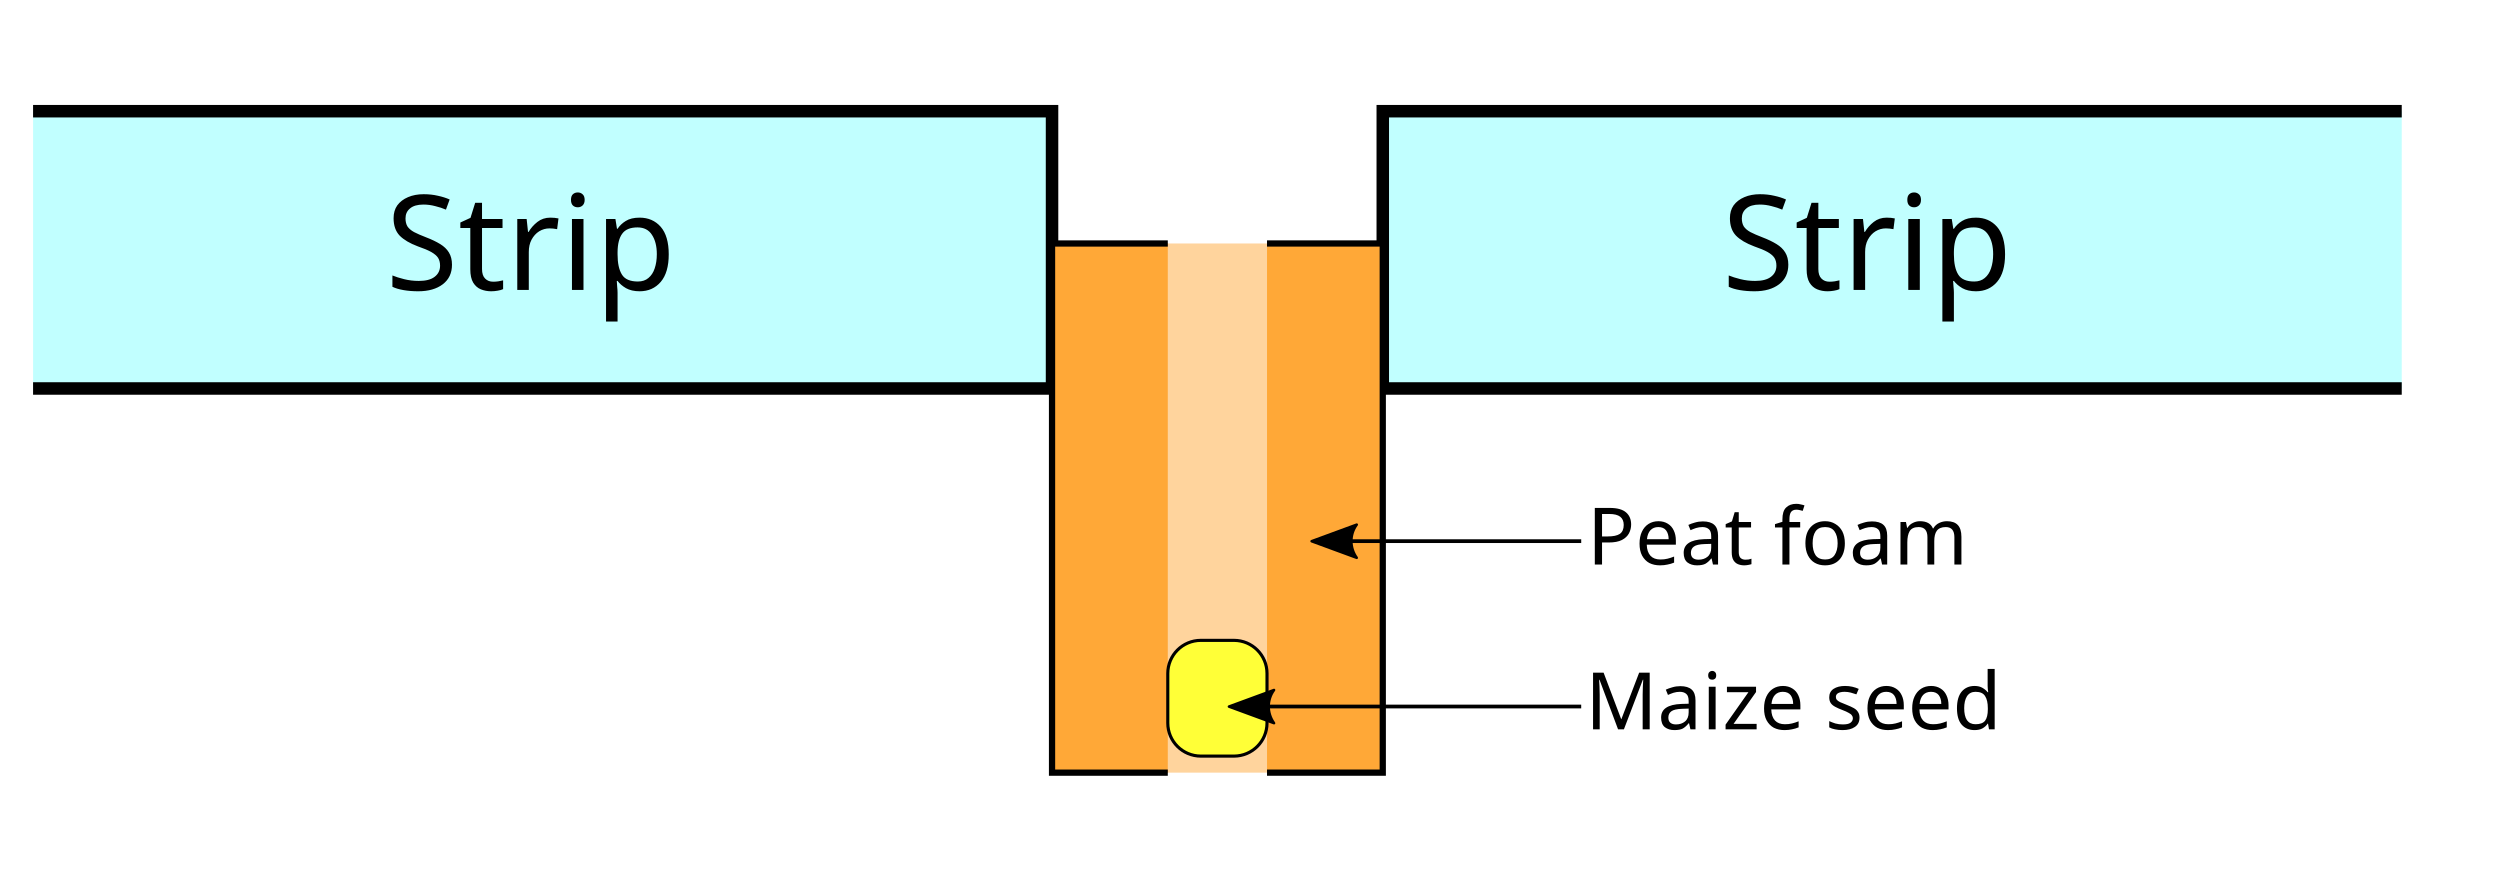
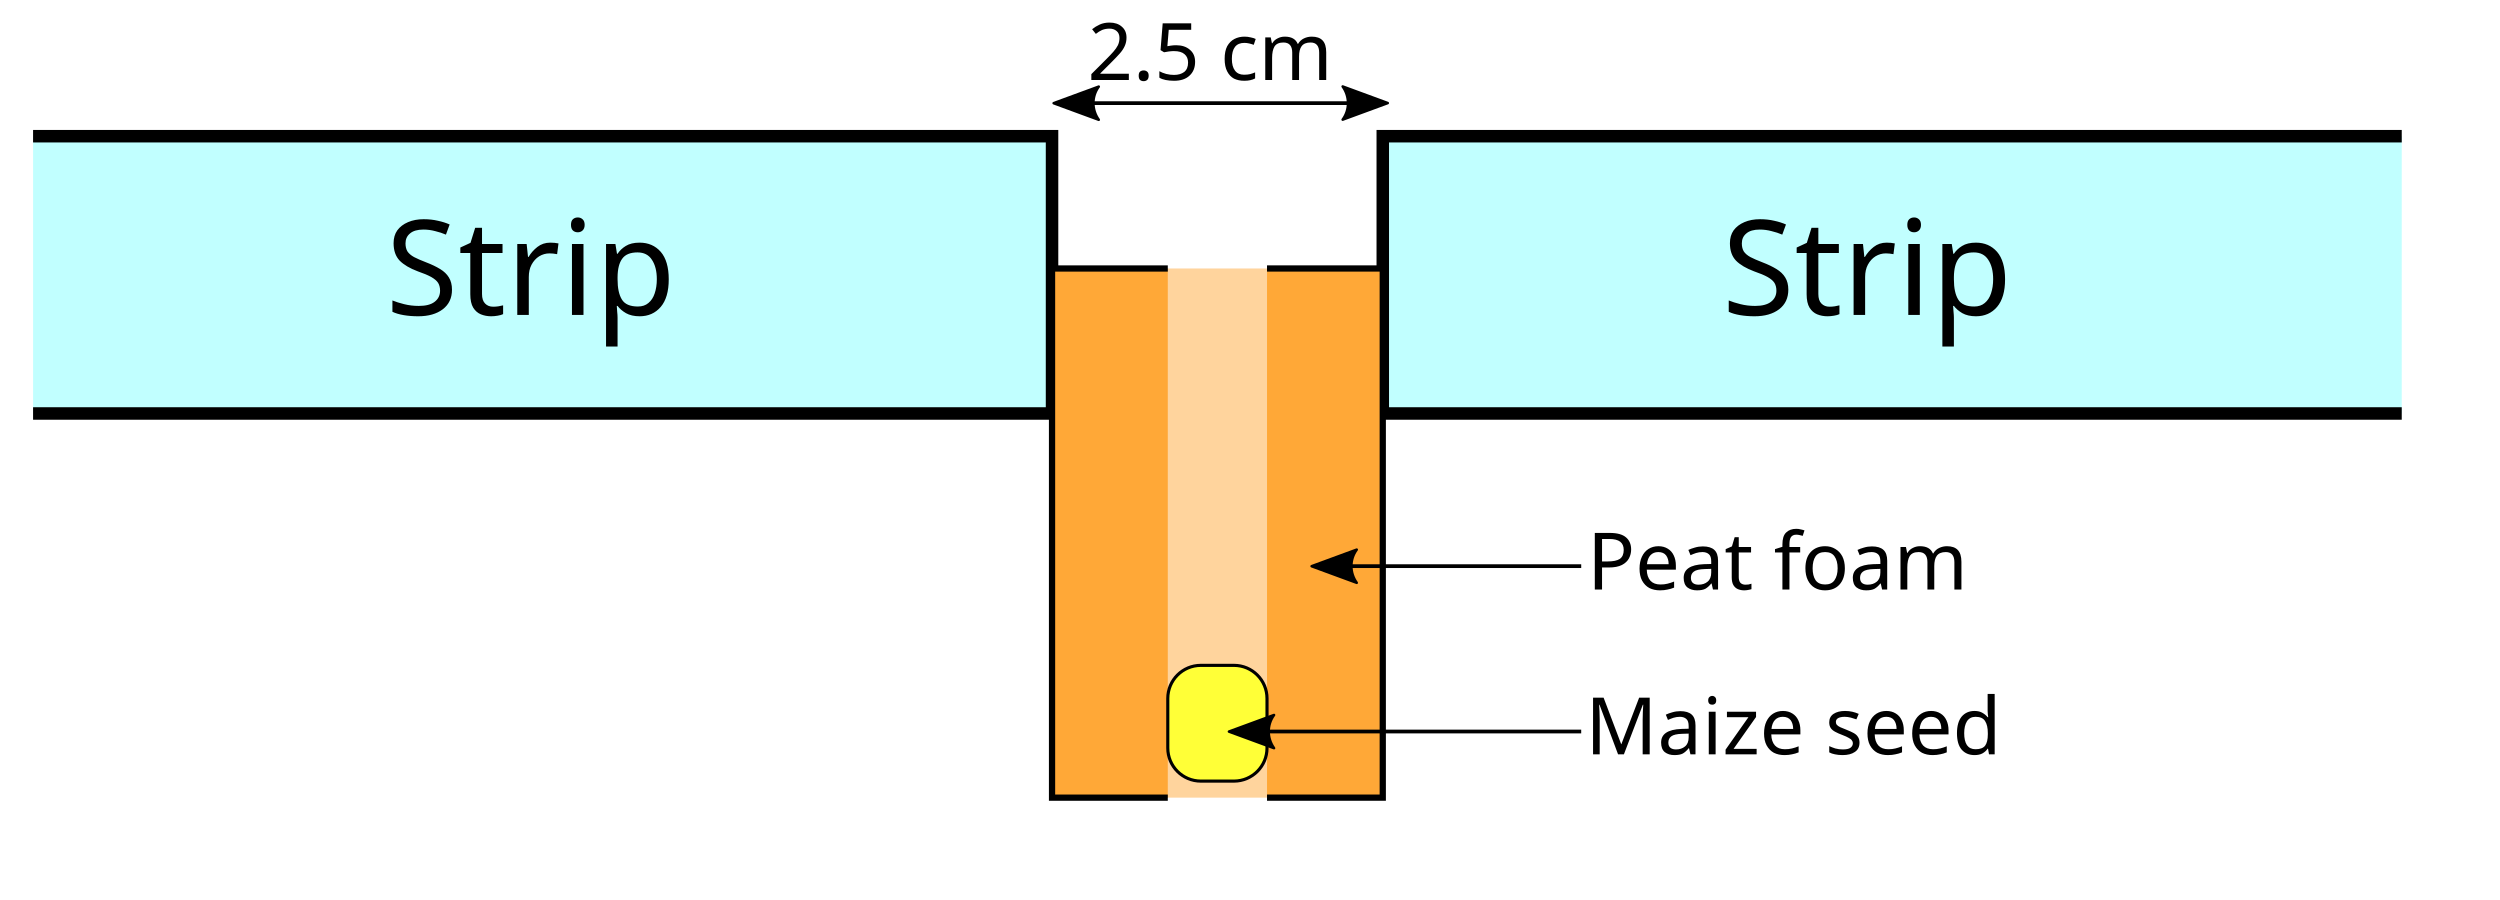
- <svg xmlns="http://www.w3.org/2000/svg" width="200mm" height="70mm" viewBox="0 0 200 70" version="1.1" id="svg8">
+ <svg xmlns="http://www.w3.org/2000/svg" width="200mm" height="72mm" viewBox="0 0 200 72" version="1.1" id="svg8">
  <defs id="defs2">
+     <marker orient="auto" refY="0" refX="0" id="Arrow2Lend" style="overflow:visible">
+       <path id="path1171" style="fill:#000000;fill-opacity:1;fill-rule:evenodd;stroke:#000000;stroke-width:0.625;stroke-linejoin:round;stroke-opacity:1" d="M 8.719,4.034 -2.207,0.016 8.719,-4.002 c -1.745,2.372 -1.735,5.617 -6e-7,8.035 z" transform="matrix(-1.1,0,0,-1.1,-1.1,0)" />
+     </marker>
    <marker orient="auto" refY="0" refX="0" id="Arrow2Lstart" style="overflow:visible">
      <path id="path4731" style="fill:#000000;fill-opacity:1;fill-rule:evenodd;stroke:#000000;stroke-width:0.625;stroke-linejoin:round;stroke-opacity:1" d="M 8.719,4.034 -2.207,0.016 8.719,-4.002 c -1.745,2.372 -1.735,5.617 -6e-7,8.035 z" transform="matrix(1.1,0,0,1.1,1.1,0)" />
    </marker>
    <marker orient="auto" refY="0" refX="0" id="Arrow2Lstart-4" style="overflow:visible">
      <path id="path4731-9" style="fill:#000000;fill-opacity:1;fill-rule:evenodd;stroke:#000000;stroke-width:0.625;stroke-linejoin:round;stroke-opacity:1" d="M 8.719,4.034 -2.207,0.016 8.719,-4.002 c -1.745,2.372 -1.735,5.617 -6e-7,8.035 z" transform="matrix(1.1,0,0,1.1,1.1,0)" />
    </marker>
+     <marker orient="auto" refY="0" refX="0" id="Arrow2Lstart-9" style="overflow:visible">
+       <path id="path4731-4" style="fill:#000000;fill-opacity:1;fill-rule:evenodd;stroke:#000000;stroke-width:0.625;stroke-linejoin:round;stroke-opacity:1" d="M 8.719,4.034 -2.207,0.016 8.719,-4.002 c -1.745,2.372 -1.735,5.617 -6e-7,8.035 z" transform="matrix(1.1,0,0,1.1,1.1,0)" />
+     </marker>
  </defs>
-   <g id="layer1" transform="translate(-11.08696,-97.60417)" style="display:inline">
+   <g id="layer1" transform="translate(-11.08696,-95.60417)" style="display:inline">
    <rect style="fill:#ffa837;fill-opacity:0.49;stroke:none;stroke-width:0.5;stroke-miterlimit:4;stroke-dasharray:none;stroke-dashoffset:0;stroke-opacity:1" id="rect4572-3-9-3" width="9.26" height="42.333" x="103.188" y="117.083" />
    <path style="fill:#0dffff;fill-opacity:0.255;stroke:#000000;stroke-width:1;stroke-miterlimit:4;stroke-dasharray:none;stroke-dashoffset:0;stroke-opacity:1" d="M 13.733,106.5 H 95.25 v 22.183 H 13.733" id="rect818" />
    <path style="fill:#0dffff;fill-opacity:0.255;stroke:#000000;stroke-width:1;stroke-miterlimit:4;stroke-dasharray:none;stroke-dashoffset:0;stroke-opacity:1" d="m 203.226,106.5 h -81.517 v 22.183 h 81.517" id="rect818-3" />
    <path style="fill:#ffa837;fill-opacity:1;stroke:#000000;stroke-width:0.5;stroke-miterlimit:4;stroke-dasharray:none;stroke-dashoffset:0;stroke-opacity:1" d="m 104.51,159.417 h -9.26 v -42.333 h 9.26" id="rect4572-3" />
    <path style="fill:#ffa837;fill-opacity:1;stroke:#000000;stroke-width:0.5;stroke-miterlimit:4;stroke-dasharray:none;stroke-dashoffset:0;stroke-opacity:1" d="m 112.448,117.083 h 9.26 v 42.333 h -9.26" id="rect4572-3-9" />
    <rect style="fill:#ffff37;fill-opacity:1;stroke:#000000;stroke-width:0.25;stroke-miterlimit:4;stroke-dasharray:none;stroke-dashoffset:0;stroke-opacity:1" id="rect4623" width="7.938" height="9.26" x="104.51" y="148.833" ry="2.646" rx="2.646" />
    <text xml:space="preserve" style="font-style:normal;font-weight:normal;font-size:10.583px;line-height:0;font-family:sans-serif;letter-spacing:0px;word-spacing:0px;fill:#000000;fill-opacity:1;stroke:none;stroke-width:0.265" x="41.933" y="120.798" id="text4685">
      <tspan id="tspan4683" x="41.933" y="120.798" style="font-style:normal;font-variant:normal;font-weight:normal;font-stretch:normal;font-family:'CMU Sans Serif';-inkscape-font-specification:'CMU Sans Serif';stroke-width:0.265">Strip</tspan>
    </text>
    <text xml:space="preserve" style="font-style:normal;font-weight:normal;font-size:10.583px;line-height:0;font-family:sans-serif;letter-spacing:0px;word-spacing:0px;display:inline;fill:#000000;fill-opacity:1;stroke:none;stroke-width:0.265" x="148.841" y="120.798" id="text4685-2">
      <tspan id="tspan4683-9" x="148.841" y="120.798" style="font-style:normal;font-variant:normal;font-weight:normal;font-stretch:normal;font-family:'CMU Sans Serif';-inkscape-font-specification:'CMU Sans Serif';stroke-width:0.265">Strip</tspan>
    </text>
    <path style="fill:none;stroke:#000000;stroke-width:0.3;stroke-linecap:butt;stroke-linejoin:miter;stroke-miterlimit:4;stroke-dasharray:none;stroke-opacity:1;marker-start:url(#Arrow2Lstart)" d="m 116.417,140.896 h 21.167" id="path4711" />
    <text xml:space="preserve" style="font-style:normal;font-weight:normal;font-size:10.583px;line-height:0;font-family:sans-serif;letter-spacing:0px;word-spacing:0px;fill:#000000;fill-opacity:1;stroke:none;stroke-width:0.265" x="138.064" y="142.767" id="text5063">
      <tspan id="tspan5061" x="138.064" y="142.767" style="font-size:6.35px;stroke-width:0.265">Peat foam</tspan>
    </text>
    <path style="display:inline;fill:none;stroke:#000000;stroke-width:0.3;stroke-linecap:butt;stroke-linejoin:miter;stroke-miterlimit:4;stroke-dasharray:none;stroke-opacity:1;marker-start:url(#Arrow2Lstart-4)" d="m 109.802,154.125 h 27.781" id="path4711-4" />
    <text xml:space="preserve" style="font-style:normal;font-weight:normal;font-size:10.583px;line-height:0;font-family:sans-serif;letter-spacing:0px;word-spacing:0px;display:inline;fill:#000000;fill-opacity:1;stroke:none;stroke-width:0.265" x="137.922" y="155.949" id="text5063-3">
      <tspan x="137.922" y="155.949" style="font-size:6.35px;stroke-width:0.265" id="tspan5756">Maize seed</tspan>
    </text>
+     <path style="display:inline;fill:none;stroke:#000000;stroke-width:0.3;stroke-linecap:butt;stroke-linejoin:miter;stroke-miterlimit:4;stroke-dasharray:none;stroke-opacity:1;marker-start:url(#Arrow2Lstart-9);marker-end:url(#Arrow2Lend)" d="m 95.779,103.854 25.929,2.3e-4" id="path4711-2" />
+     <text xml:space="preserve" style="font-style:normal;font-weight:normal;font-size:10.583px;line-height:0;font-family:sans-serif;letter-spacing:0px;word-spacing:0px;display:inline;fill:#000000;fill-opacity:1;stroke:none;stroke-width:0.265" x="98.099" y="102.002" id="text5063-31">
+       <tspan id="tspan5061-0" x="98.099" y="102.002" style="font-size:6.35px;stroke-width:0.265">2.5 cm</tspan>
+     </text>
  </g>
-   <g id="layer2" style="display:none" transform="translate(-11.08696,-10.60417)">
+   <g id="layer2" style="display:none" transform="translate(-11.08696,-8.604172)">
    <path style="display:inline;fill:#8d5c06;fill-opacity:1;stroke:none;stroke-width:0.25;stroke-miterlimit:4;stroke-dasharray:none;stroke-dashoffset:0;stroke-opacity:1" d="m 104.51,79.031 h 2.646 v 48.948 h -2.646 z" id="rect4633-1" />
  </g>
-   <g id="layer3" style="display:none" transform="translate(-11.08696,-10.60417)">
+   <g id="layer3" style="display:none" transform="translate(-11.08696,-8.604172)">
    <path style="display:inline;fill:#26ff3c;fill-opacity:1;stroke:none;stroke-width:0.25;stroke-miterlimit:4;stroke-dasharray:none;stroke-dashoffset:0;stroke-opacity:1" d="m 104.51,20.823 h 2.646 v 48.948 h -2.646 z" id="rect4633" />
  </g>
</svg>
